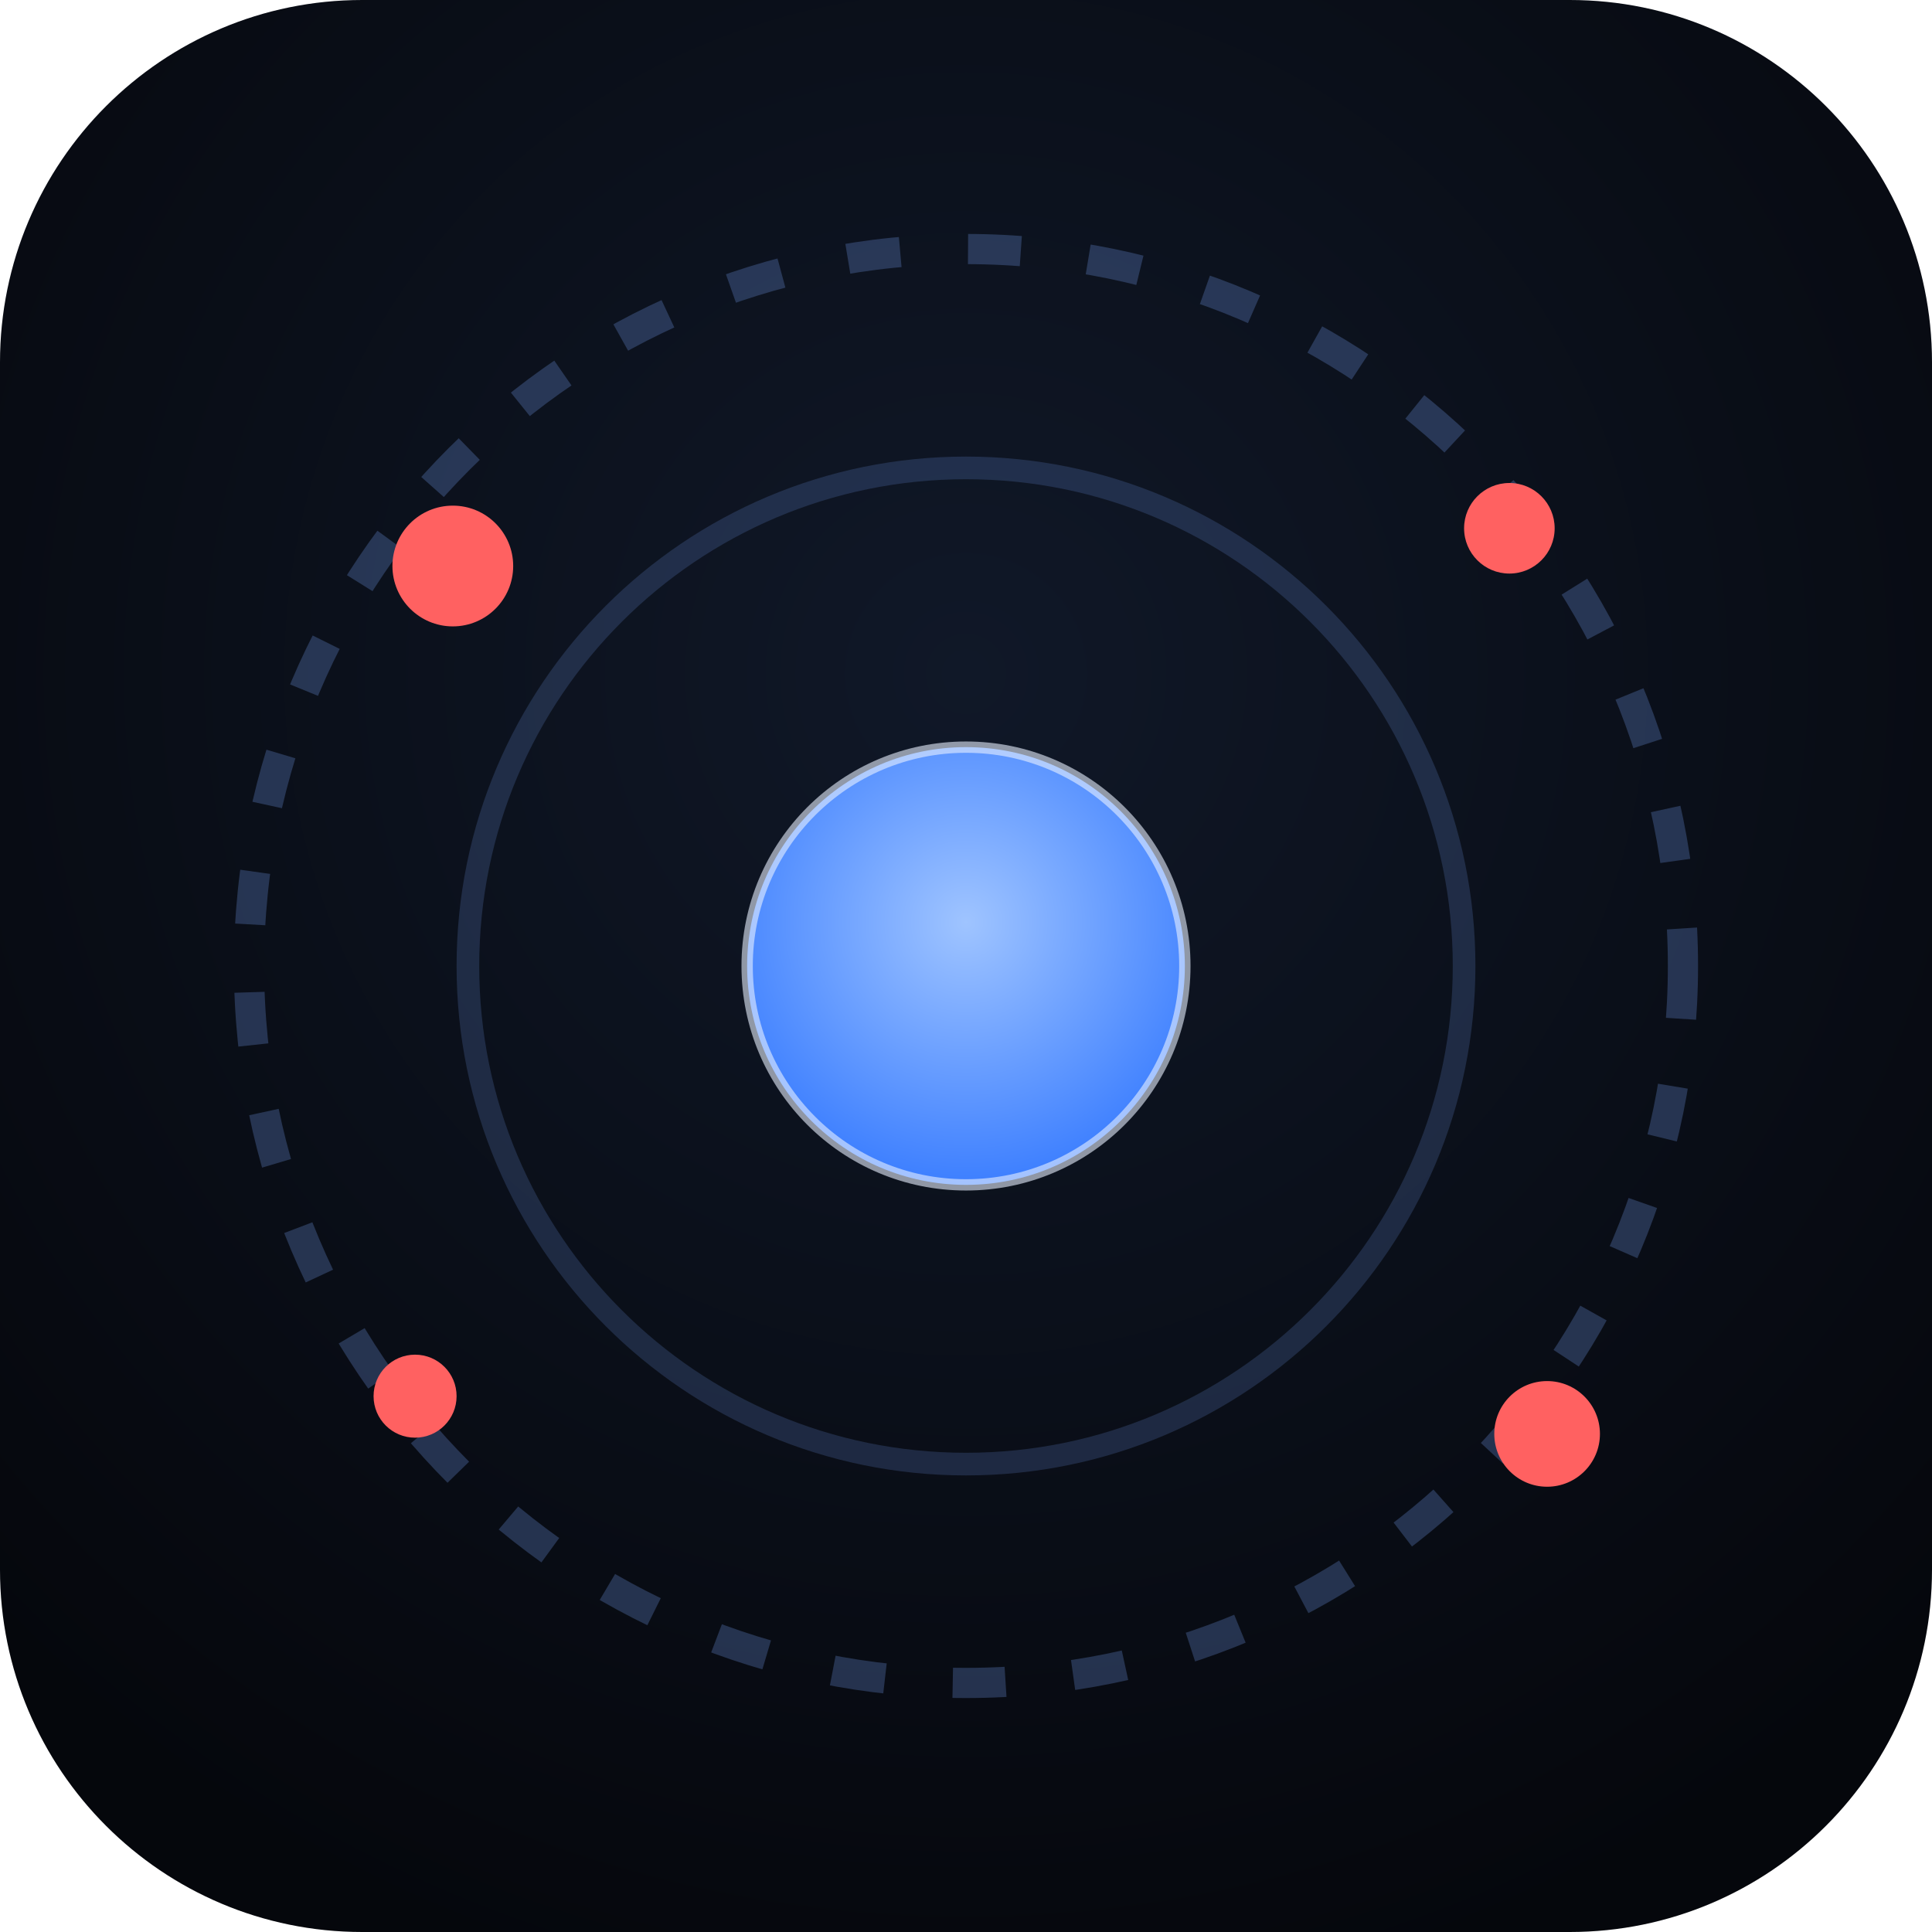
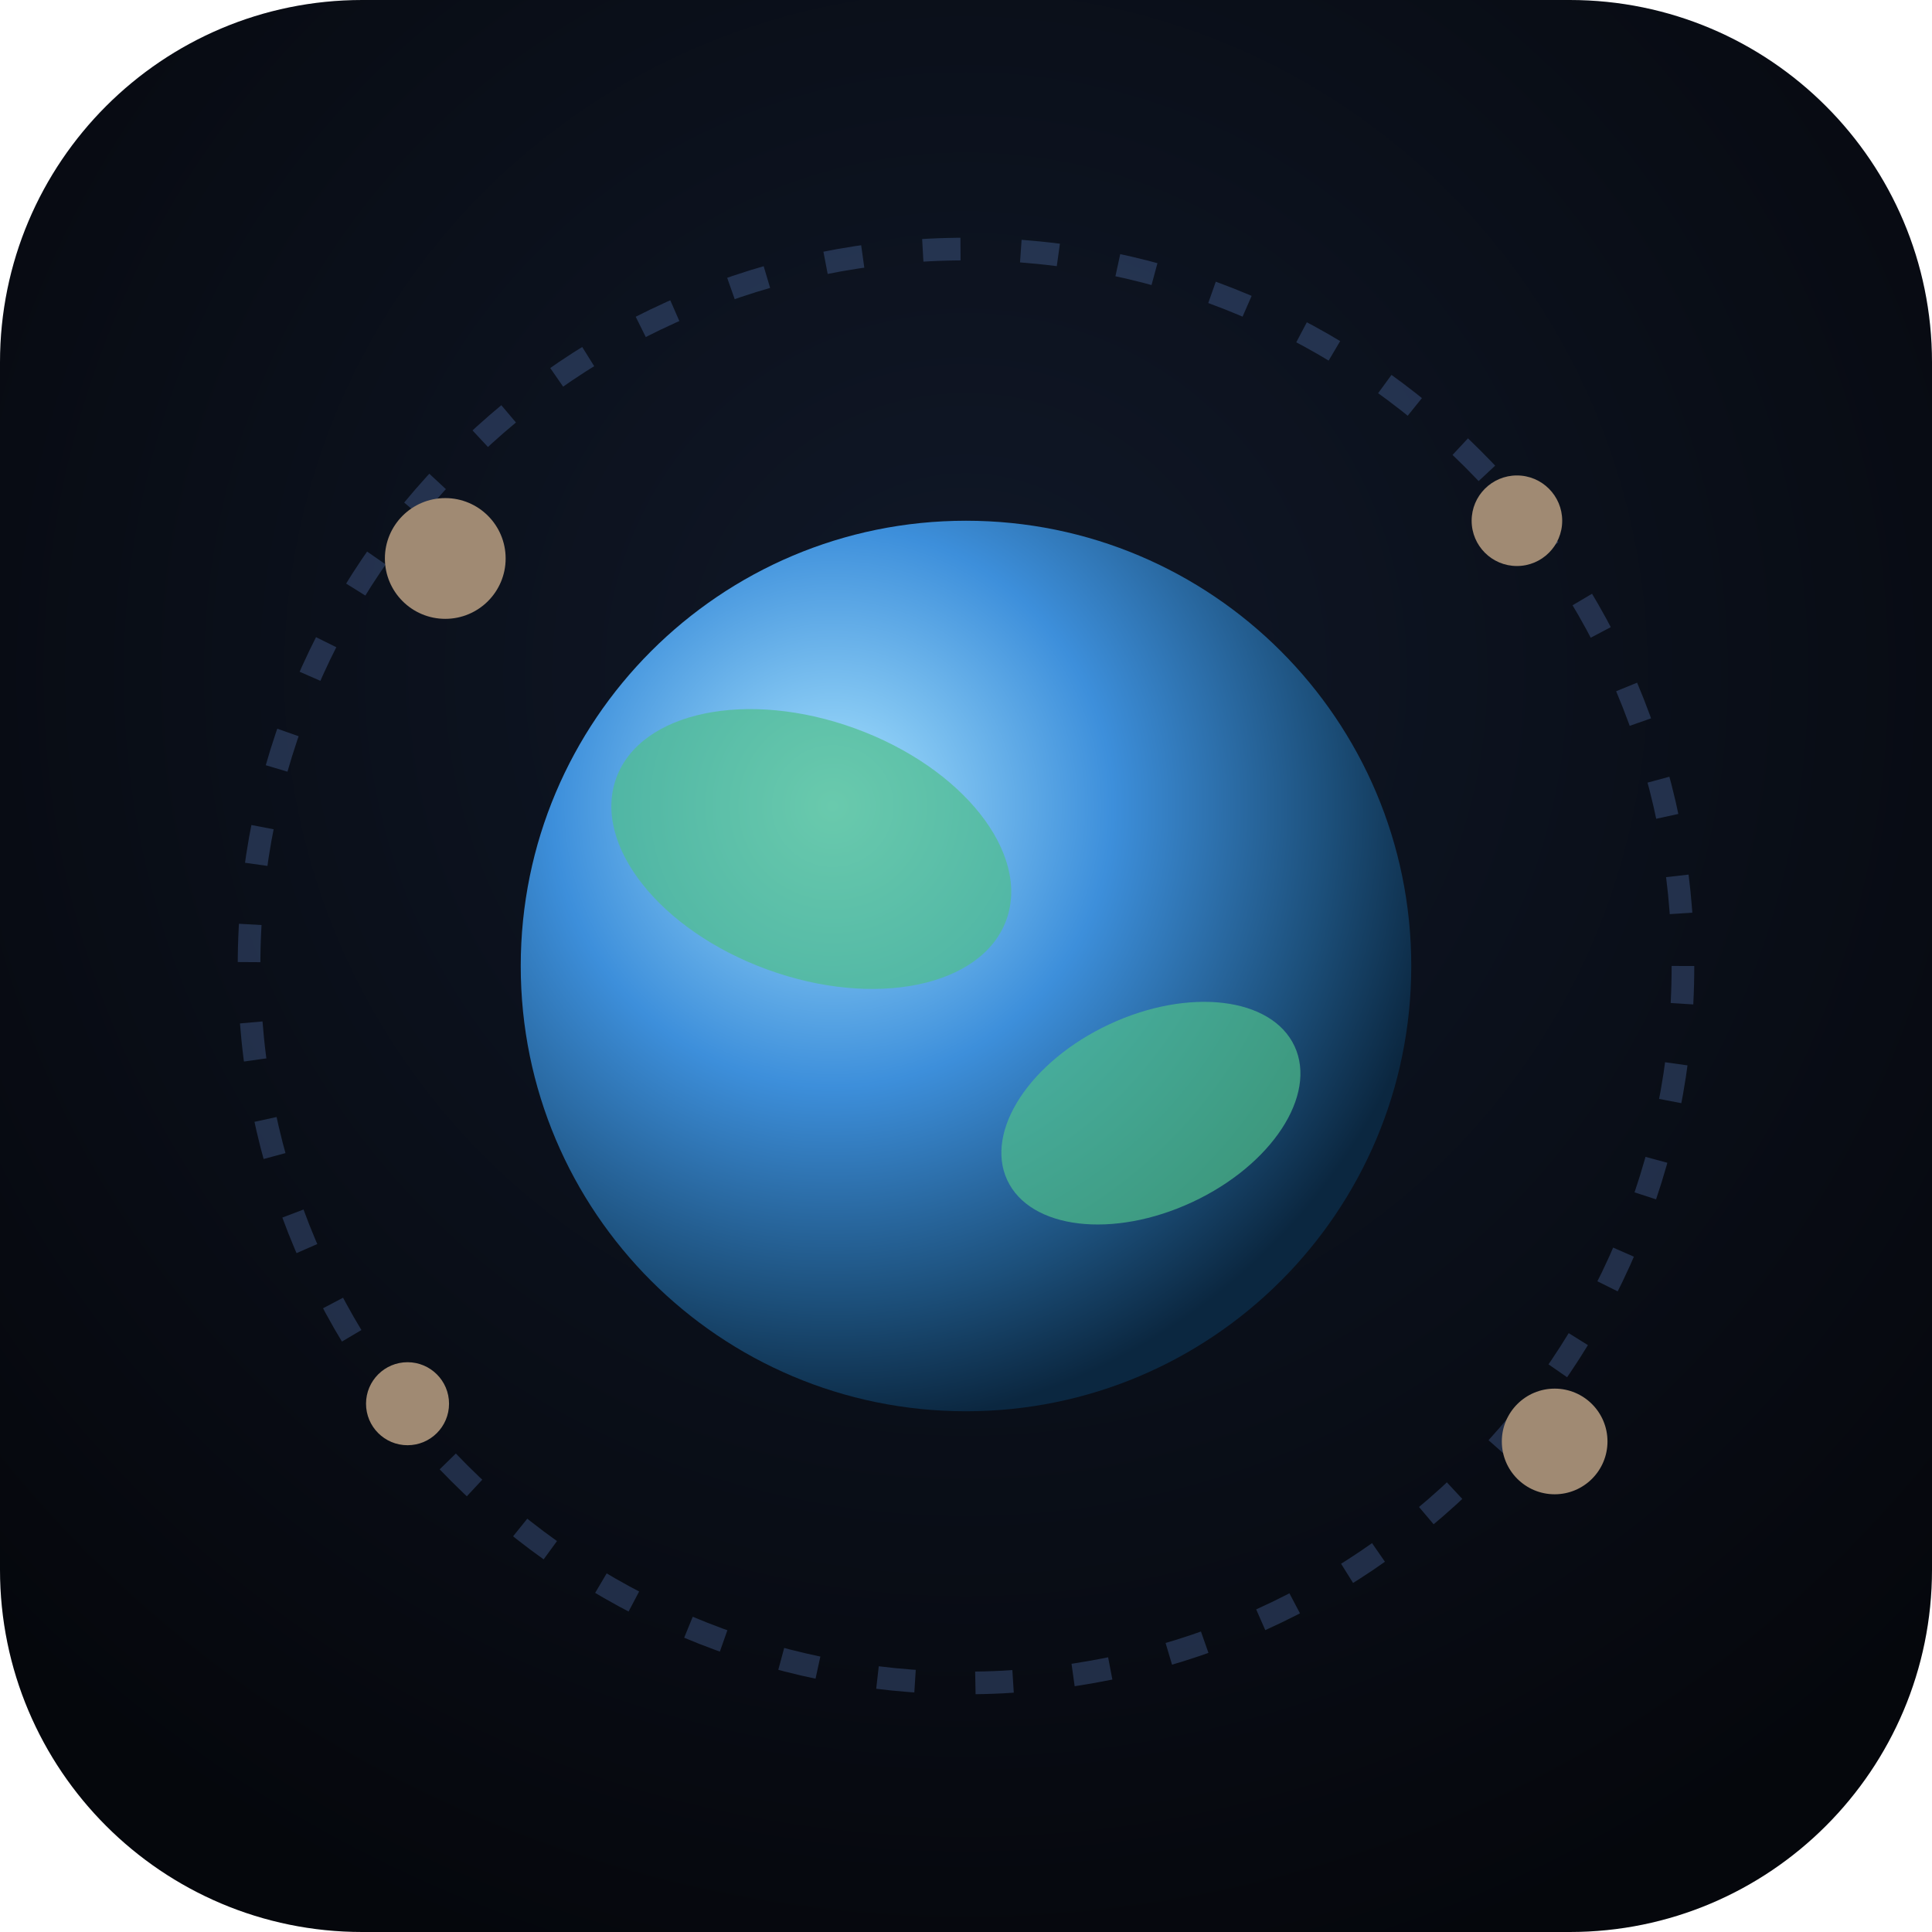
<svg xmlns="http://www.w3.org/2000/svg" viewBox="0 0 512 512">
  <defs>
    <radialGradient id="bg" cx="50%" cy="35%" r="70%">
      <stop offset="0%" stop-color="#101828" />
      <stop offset="100%" stop-color="#05070c" />
    </radialGradient>
-     <radialGradient id="core" cx="50%" cy="40%" r="60%">
-       <stop offset="0%" stop-color="#9fc4ff" />
-       <stop offset="100%" stop-color="#3d7fff" />
+     <radialGradient id="planet" cx="35%" cy="32%" r="70%">
+       <stop offset="0%" stop-color="#a9e4ff" />
+       <stop offset="45%" stop-color="#3d8fdb" />
+       <stop offset="80%" stop-color="#1c4f7a" />
+       <stop offset="100%" stop-color="#0b2740" />
    </radialGradient>
+     <clipPath id="planetClip">
+       <circle cx="256" cy="256" r="118" />
+     </clipPath>
  </defs>
  <rect width="512" height="512" rx="96" fill="url(#bg)" />
-   <circle cx="256" cy="256" r="190" fill="none" stroke="#7ea8ff" stroke-opacity="0.25" stroke-width="8" stroke-dasharray="14 18" />
-   <circle cx="256" cy="256" r="132" fill="none" stroke="#7ea8ff" stroke-opacity="0.18" stroke-width="6" />
-   <circle cx="256" cy="256" r="58" fill="url(#core)" />
-   <circle cx="256" cy="256" r="58" fill="none" stroke="#e8f0ff" stroke-opacity="0.6" stroke-width="3" />
-   <g fill="#ff6161">
-     <circle cx="120" cy="150" r="16" />
-     <circle cx="400" cy="140" r="12" />
-     <circle cx="410" cy="380" r="14" />
-     <circle cx="110" cy="370" r="11" />
+   <circle cx="256" cy="256" r="190" fill="none" stroke="#7ea8ff" stroke-opacity="0.22" stroke-width="6" stroke-dasharray="10 16" />
+   <circle cx="256" cy="256" r="118" fill="url(#planet)" />
+   <g clip-path="url(#planetClip)" fill="#4fbf8a" opacity="0.7">
+     <ellipse cx="215" cy="225" rx="55" ry="34" transform="rotate(20 215 225)" />
+     <ellipse cx="305" cy="295" rx="42" ry="26" transform="rotate(-25 305 295)" />
+   </g>
+   <g fill="#a08a73">
+     <circle cx="118" cy="148" r="16" />
+     <circle cx="402" cy="138" r="12" />
+     <circle cx="412" cy="382" r="14" />
+     <circle cx="108" cy="372" r="11" />
  </g>
</svg>
